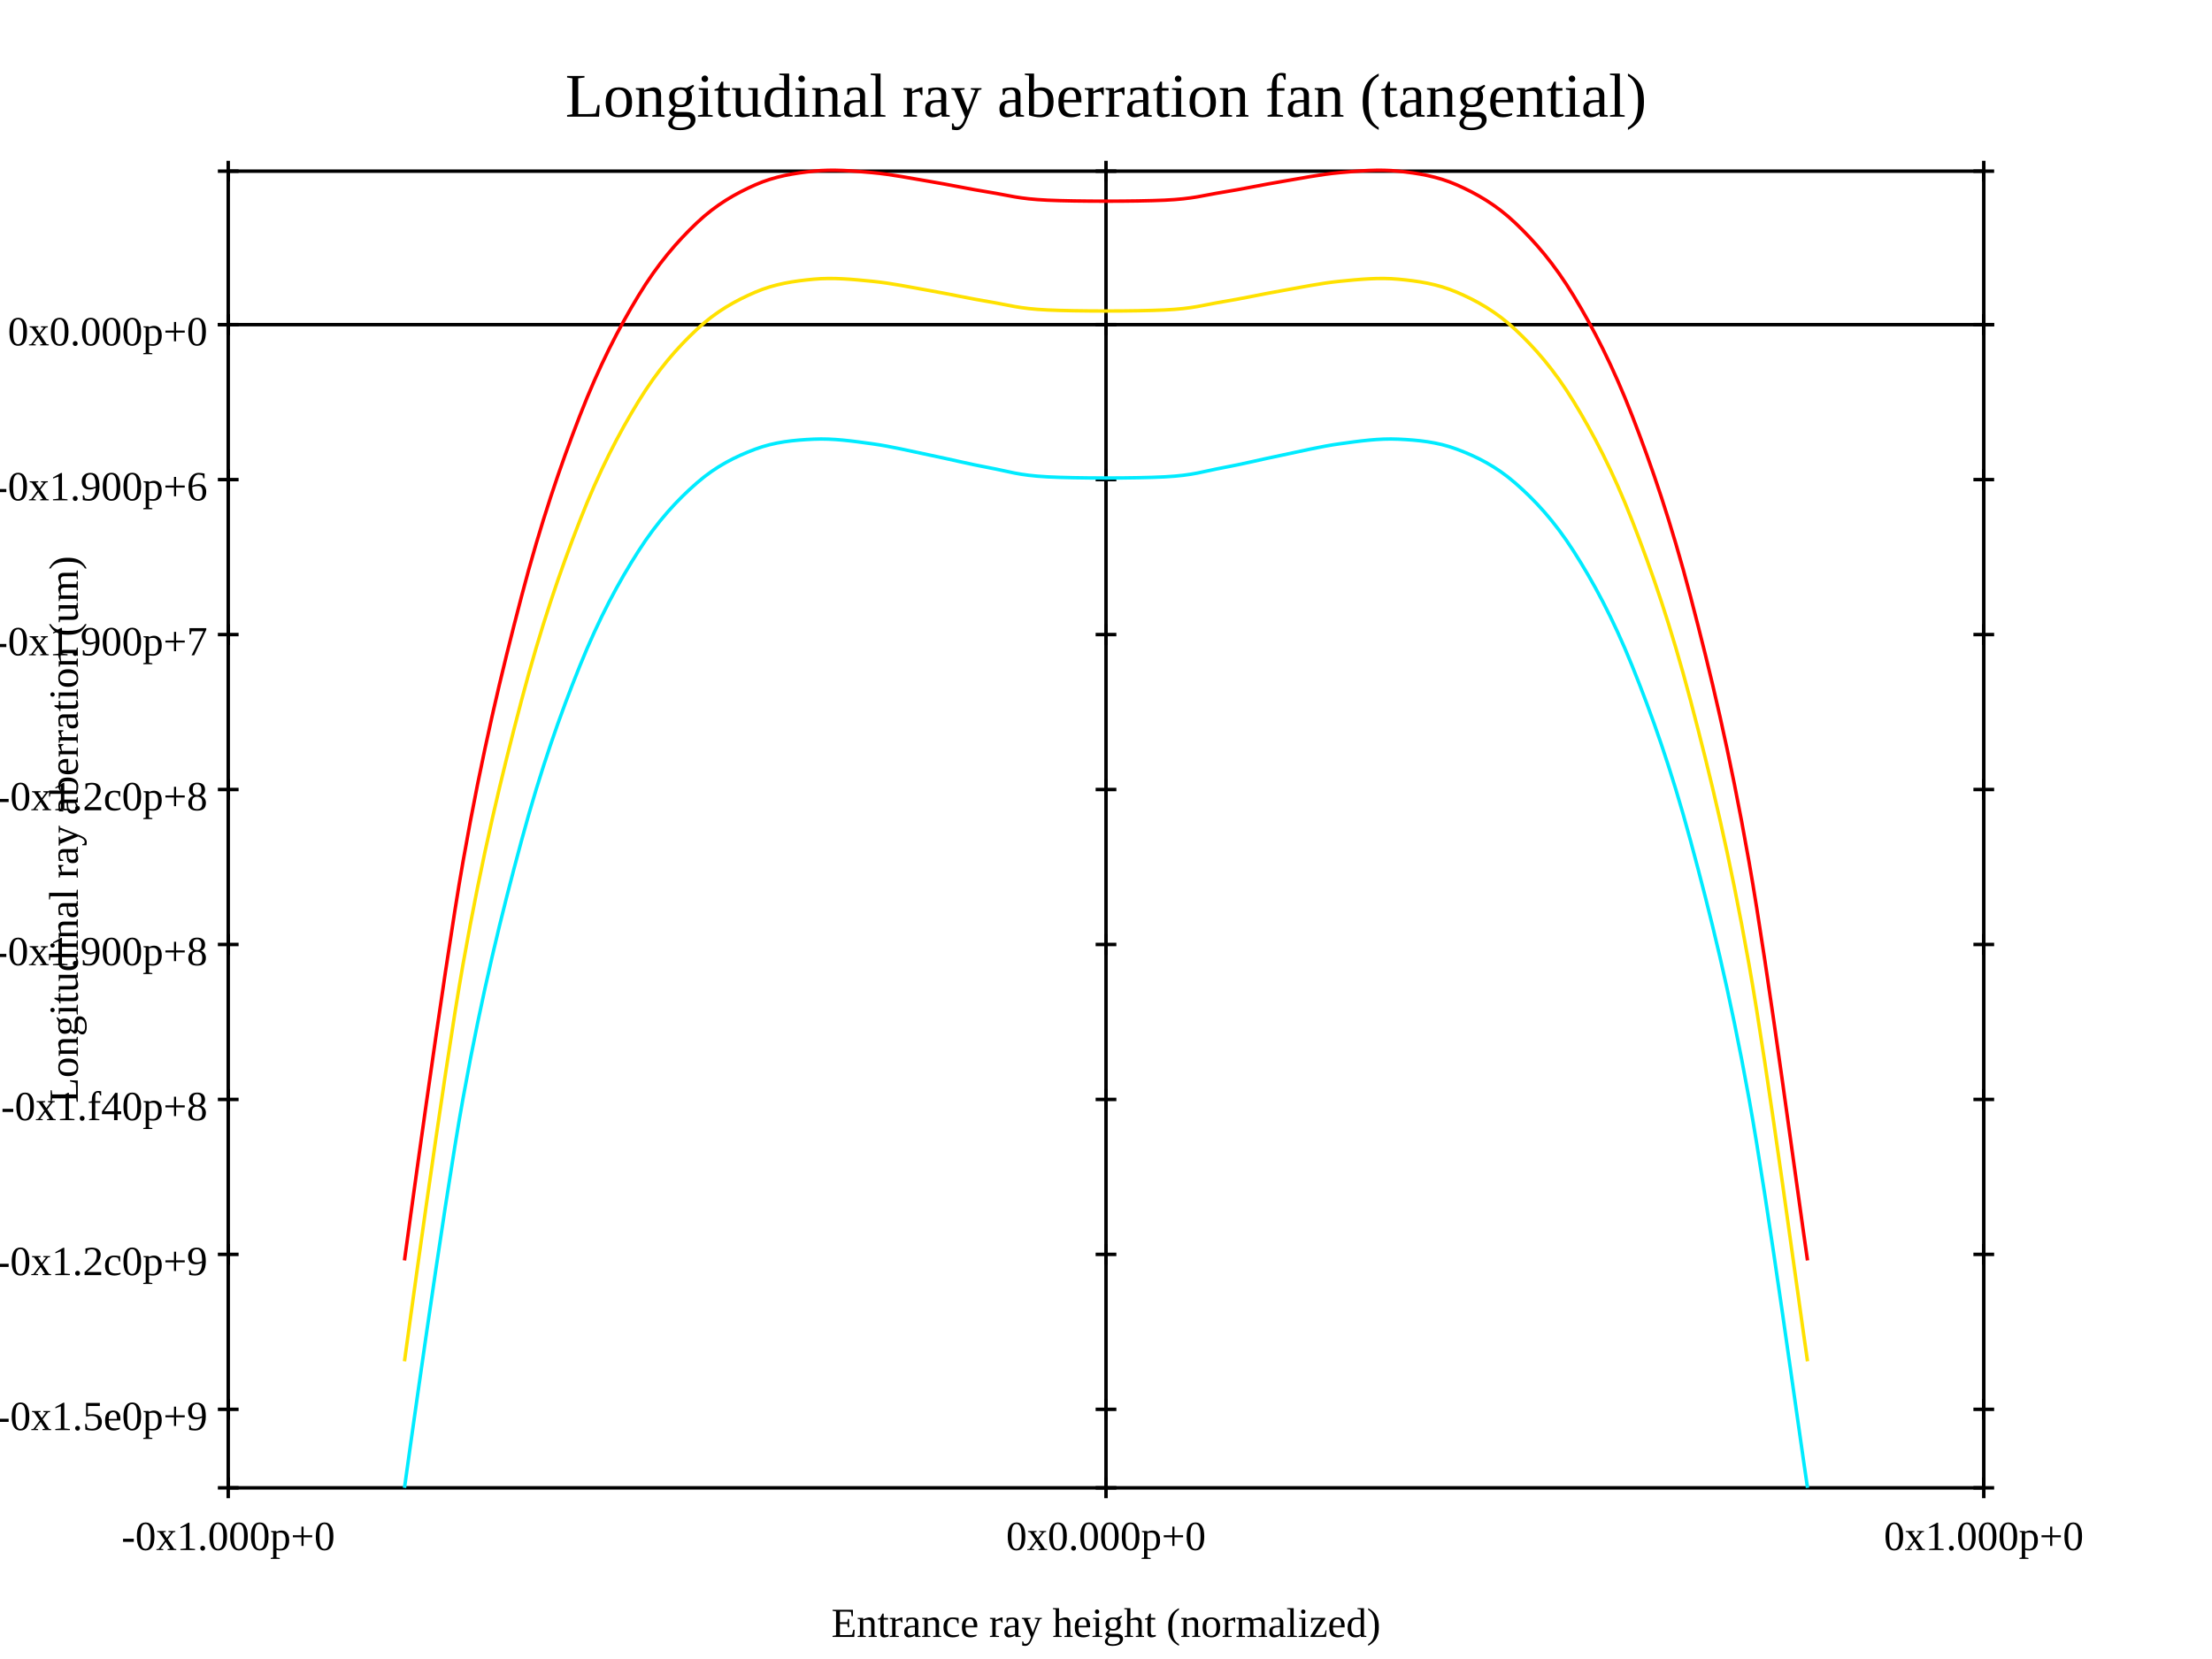
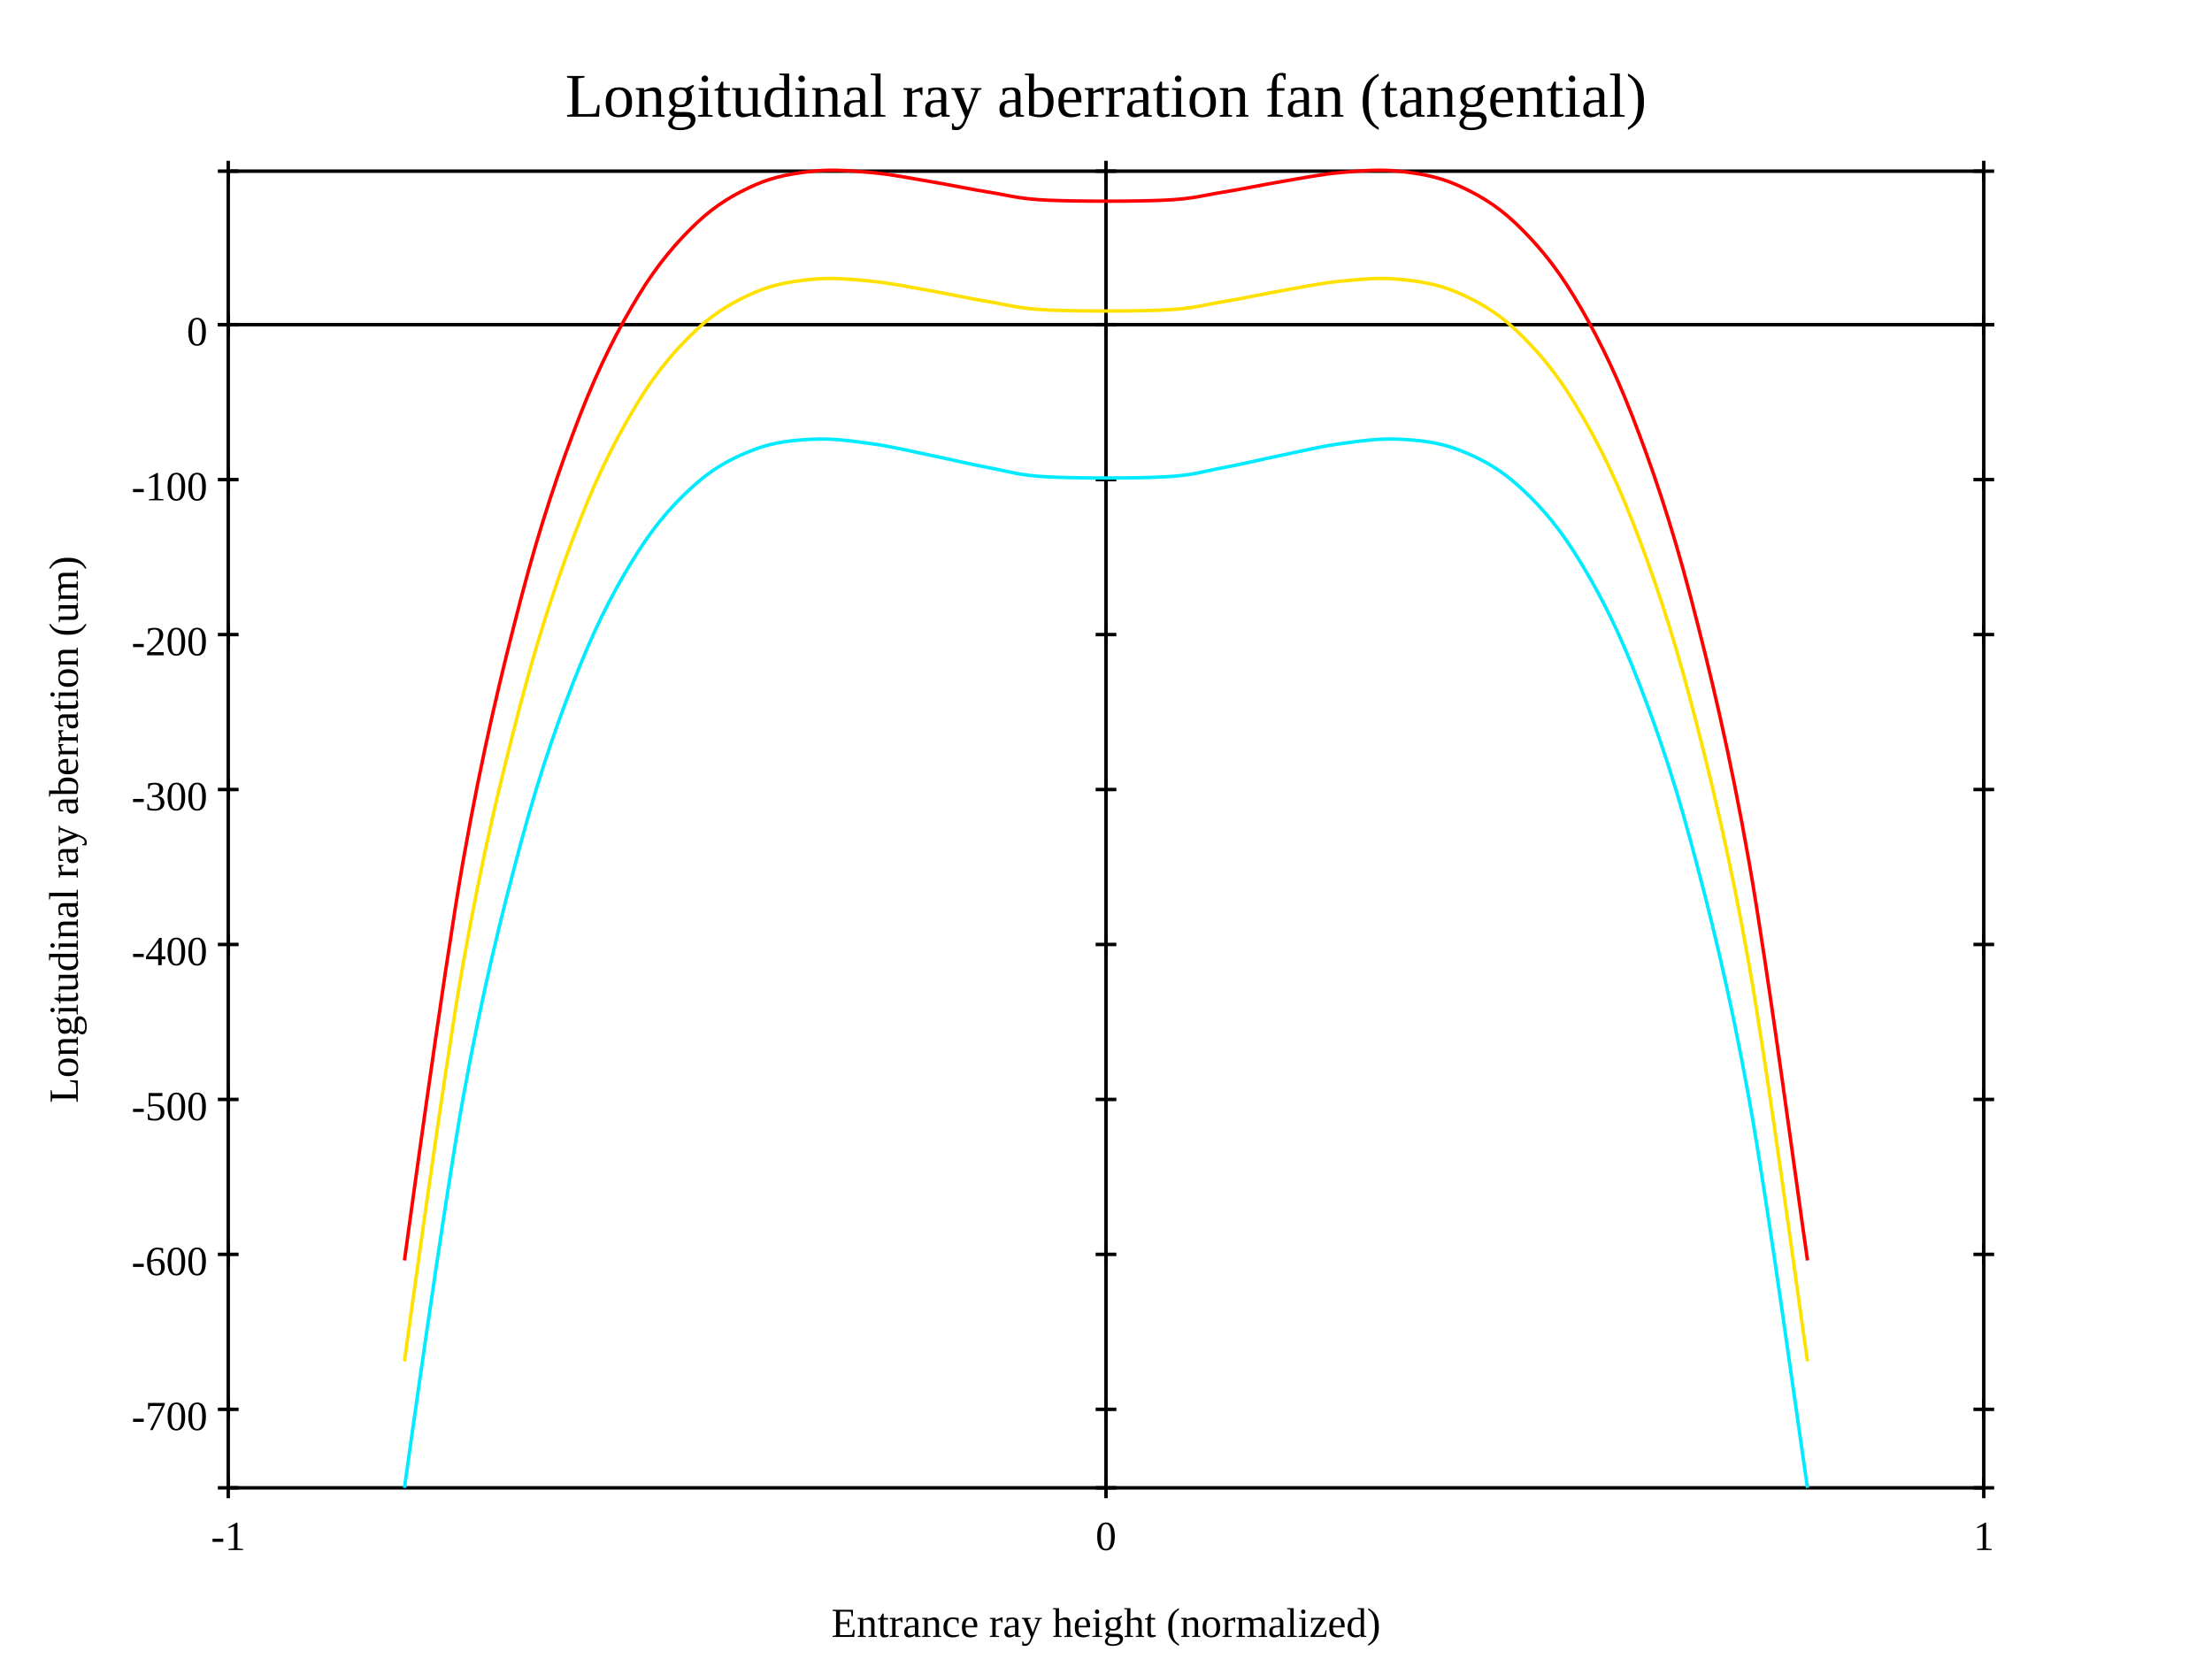
<svg xmlns="http://www.w3.org/2000/svg" xmlns:xlink="http://www.w3.org/1999/xlink" width="640px" height="480px" version="1.1">
  <rect x="0" y="0" width="640" height="480" fill="#ffffff" />
  <defs>
    <g id="dot">
      <line x1="1" y1="1" x2="0" y2="0" />
    </g>
    <g id="cross">
      <line x1="-3" y1="0" x2="3" y2="0" />
      <line x1="0" y1="-3" x2="0" y2="3" />
    </g>
    <g id="square">
      <line x1="-3" y1="-3" x2="-3" y2="3" />
      <line x1="-3" y1="3" x2="3" y2="3" />
      <line x1="3" y1="3" x2="3" y2="-3" />
      <line x1="3" y1="-3" x2="-3" y2="-3" />
    </g>
    <g id="round">
      <ellipse cx="0" cy="0" rx="3" ry="3" fill="none" />
    </g>
    <g id="triangle">
      <line x1="0" y1="-3" x2="-3" y2="3" />
      <line x1="-3" y1="3" x2="3" y2="3" />
      <line x1="0" y1="-3" x2="3" y2="3" />
    </g>
  </defs>
  <polygon fill="none" stroke="#000000" points="66.032,430.476 66.032,49.524 573.968,49.524 573.968,430.476 " />
  <text style="font-size:12;text-align:center;text-anchor:middle;" x="320" y="473.619" fill="#000000">Entrance ray height (normalized)</text>
  <line x1="66.032" y1="93.932" x2="573.968" y2="93.932" stroke="#000000" />
  <use x="66.032" y="93.932" xlink:href="#cross" stroke="#000000" />
  <use x="66.032" y="49.524" xlink:href="#cross" stroke="#000000" />
  <use x="66.032" y="430.476" xlink:href="#cross" stroke="#000000" />
-   <text style="font-size:12;text-align:center;text-anchor:middle;" x="66.032" y="448.476" fill="#000000">-0x1.000p+0</text>
+   <text style="font-size:12;text-align:center;text-anchor:middle;" x="66.032" y="448.476" fill="#000000">-1</text>
  <use x="320" y="93.932" xlink:href="#cross" stroke="#000000" />
  <use x="320" y="49.524" xlink:href="#cross" stroke="#000000" />
  <use x="320" y="430.476" xlink:href="#cross" stroke="#000000" />
-   <text style="font-size:12;text-align:center;text-anchor:middle;" x="320" y="448.476" fill="#000000">0x0.000p+0</text>
+   <text style="font-size:12;text-align:center;text-anchor:middle;" x="320" y="448.476" fill="#000000">0</text>
  <use x="573.968" y="93.932" xlink:href="#cross" stroke="#000000" />
  <use x="573.968" y="49.524" xlink:href="#cross" stroke="#000000" />
  <use x="573.968" y="430.476" xlink:href="#cross" stroke="#000000" />
-   <text style="font-size:12;text-align:center;text-anchor:middle;" x="573.968" y="448.476" fill="#000000">0x1.000p+0</text>
+   <text style="font-size:12;text-align:center;text-anchor:middle;" x="573.968" y="448.476" fill="#000000">1</text>
  <text style="font-size:12;text-align:center;text-anchor:middle;" x="16.508" y="246" transform="rotate(-90,16.5079,240)" fill="#000000">Longitudinal ray aberration (um)</text>
  <line x1="320" y1="430.476" x2="320" y2="49.524" stroke="#000000" />
  <use x="320" y="407.764" xlink:href="#cross" stroke="#000000" />
  <use x="573.968" y="407.764" xlink:href="#cross" stroke="#000000" />
  <use x="66.032" y="407.764" xlink:href="#cross" stroke="#000000" />
-   <text style="font-size:12;text-align:right;text-anchor:end;" x="60.032" y="413.764" fill="#000000">-0x1.5e0p+9</text>
+   <text style="font-size:12;text-align:right;text-anchor:end;" x="60.032" y="413.764" fill="#000000">-700</text>
  <use x="320" y="362.931" xlink:href="#cross" stroke="#000000" />
  <use x="573.968" y="362.931" xlink:href="#cross" stroke="#000000" />
  <use x="66.032" y="362.931" xlink:href="#cross" stroke="#000000" />
-   <text style="font-size:12;text-align:right;text-anchor:end;" x="60.032" y="368.931" fill="#000000">-0x1.2c0p+9</text>
+   <text style="font-size:12;text-align:right;text-anchor:end;" x="60.032" y="368.931" fill="#000000">-600</text>
  <use x="320" y="318.098" xlink:href="#cross" stroke="#000000" />
  <use x="573.968" y="318.098" xlink:href="#cross" stroke="#000000" />
  <use x="66.032" y="318.098" xlink:href="#cross" stroke="#000000" />
-   <text style="font-size:12;text-align:right;text-anchor:end;" x="60.032" y="324.098" fill="#000000">-0x1.f40p+8</text>
+   <text style="font-size:12;text-align:right;text-anchor:end;" x="60.032" y="324.098" fill="#000000">-500</text>
  <use x="320" y="273.265" xlink:href="#cross" stroke="#000000" />
  <use x="573.968" y="273.265" xlink:href="#cross" stroke="#000000" />
  <use x="66.032" y="273.265" xlink:href="#cross" stroke="#000000" />
-   <text style="font-size:12;text-align:right;text-anchor:end;" x="60.032" y="279.265" fill="#000000">-0x1.900p+8</text>
+   <text style="font-size:12;text-align:right;text-anchor:end;" x="60.032" y="279.265" fill="#000000">-400</text>
  <use x="320" y="228.432" xlink:href="#cross" stroke="#000000" />
  <use x="573.968" y="228.432" xlink:href="#cross" stroke="#000000" />
  <use x="66.032" y="228.432" xlink:href="#cross" stroke="#000000" />
-   <text style="font-size:12;text-align:right;text-anchor:end;" x="60.032" y="234.432" fill="#000000">-0x1.2c0p+8</text>
+   <text style="font-size:12;text-align:right;text-anchor:end;" x="60.032" y="234.432" fill="#000000">-300</text>
  <use x="320" y="183.599" xlink:href="#cross" stroke="#000000" />
  <use x="573.968" y="183.599" xlink:href="#cross" stroke="#000000" />
  <use x="66.032" y="183.599" xlink:href="#cross" stroke="#000000" />
-   <text style="font-size:12;text-align:right;text-anchor:end;" x="60.032" y="189.599" fill="#000000">-0x1.900p+7</text>
+   <text style="font-size:12;text-align:right;text-anchor:end;" x="60.032" y="189.599" fill="#000000">-200</text>
  <use x="320" y="138.765" xlink:href="#cross" stroke="#000000" />
  <use x="573.968" y="138.765" xlink:href="#cross" stroke="#000000" />
  <use x="66.032" y="138.765" xlink:href="#cross" stroke="#000000" />
-   <text style="font-size:12;text-align:right;text-anchor:end;" x="60.032" y="144.765" fill="#000000">-0x1.900p+6</text>
+   <text style="font-size:12;text-align:right;text-anchor:end;" x="60.032" y="144.765" fill="#000000">-100</text>
  <use x="320" y="93.932" xlink:href="#cross" stroke="#000000" />
  <use x="573.968" y="93.932" xlink:href="#cross" stroke="#000000" />
  <use x="66.032" y="93.932" xlink:href="#cross" stroke="#000000" />
-   <text style="font-size:12;text-align:right;text-anchor:end;" x="60.032" y="99.932" fill="#000000">0x0.000p+0</text>
+   <text style="font-size:12;text-align:right;text-anchor:end;" x="60.032" y="99.932" fill="#000000">0</text>
  <text style="font-size:18;text-align:center;text-anchor:middle;" x="320" y="33.762" fill="#000000">Longitudinal ray aberration fan (tangential)</text>
  <path fill="none" stroke="#00ebff" d="M117.029,430.476 S128.305,349.126 133.943,317.933 S145.219,264.2 150.857,243.32 S162.133,206.621 167.771,192.652 S179.048,168.323 184.686,159.506 S195.962,144.675 201.6,139.75 S212.876,132.071 218.514,129.957 S229.79,127.326 235.429,127.066 S246.705,127.621 252.343,128.398 S263.619,130.573 269.257,131.728 S280.533,134.286 286.171,135.327 S294.629,137.529 303.086,137.97 S328.457,138.41 336.914,137.97 S348.19,136.367 353.829,135.327 S365.105,132.883 370.743,131.728 S382.019,129.175 387.657,128.398 S398.933,126.806 404.571,127.066 S415.848,127.843 421.486,129.957 S432.762,134.826 438.4,139.75 S449.676,150.689 455.314,159.506 S466.59,178.683 472.229,192.652 S483.505,222.44 489.143,243.32 S500.419,286.74 506.057,317.933 S520.152,411.719 522.971,430.476 " />
  <path fill="none" stroke="#ffe100" d="M117.029,393.862 S128.305,310.971 133.943,279.118 S145.219,224.164 150.857,202.747 S162.133,165.038 167.771,150.613 S179.048,125.414 184.686,116.2 S195.962,100.6 201.6,95.324 S212.876,86.962 218.514,84.538 S229.79,81.308 235.429,80.782 S246.705,80.825 252.343,81.383 S263.619,83.143 269.257,84.129 S280.533,86.375 286.171,87.301 S294.629,89.287 303.086,89.685 S328.457,90.082 336.914,89.685 S348.19,88.227 353.829,87.301 S365.105,85.115 370.743,84.129 S382.019,81.941 387.657,81.383 S398.933,80.256 404.571,80.782 S415.848,82.115 421.486,84.538 S432.762,90.047 438.4,95.324 S449.676,106.985 455.314,116.2 S466.59,136.188 472.229,150.613 S483.505,181.329 489.143,202.747 S500.419,247.266 506.057,279.118 S520.152,374.738 522.971,393.862 " />
  <path fill="none" stroke="#ff0000" d="M117.029,364.682 S128.305,281.414 133.943,249.415 S145.219,194.212 150.857,172.687 S162.133,134.784 167.771,120.27 S179.048,94.9 184.686,85.604 S195.962,69.845 201.6,64.492 S212.876,55.98 218.514,53.485 S229.79,50.114 235.429,49.524 S246.705,49.442 252.343,49.946 S263.619,51.6 269.257,52.543 S280.533,54.709 286.171,55.605 S294.629,57.534 303.086,57.92 S328.457,58.306 336.914,57.92 S348.19,56.501 353.829,55.605 S365.105,53.486 370.743,52.543 S382.019,50.449 387.657,49.946 S398.933,48.934 404.571,49.524 S415.848,50.99 421.486,53.485 S432.762,59.139 438.4,64.492 S449.676,76.308 455.314,85.604 S466.59,105.756 472.229,120.27 S483.505,151.163 489.143,172.687 S500.419,217.416 506.057,249.415 S520.152,345.47 522.971,364.682 " />
</svg>
